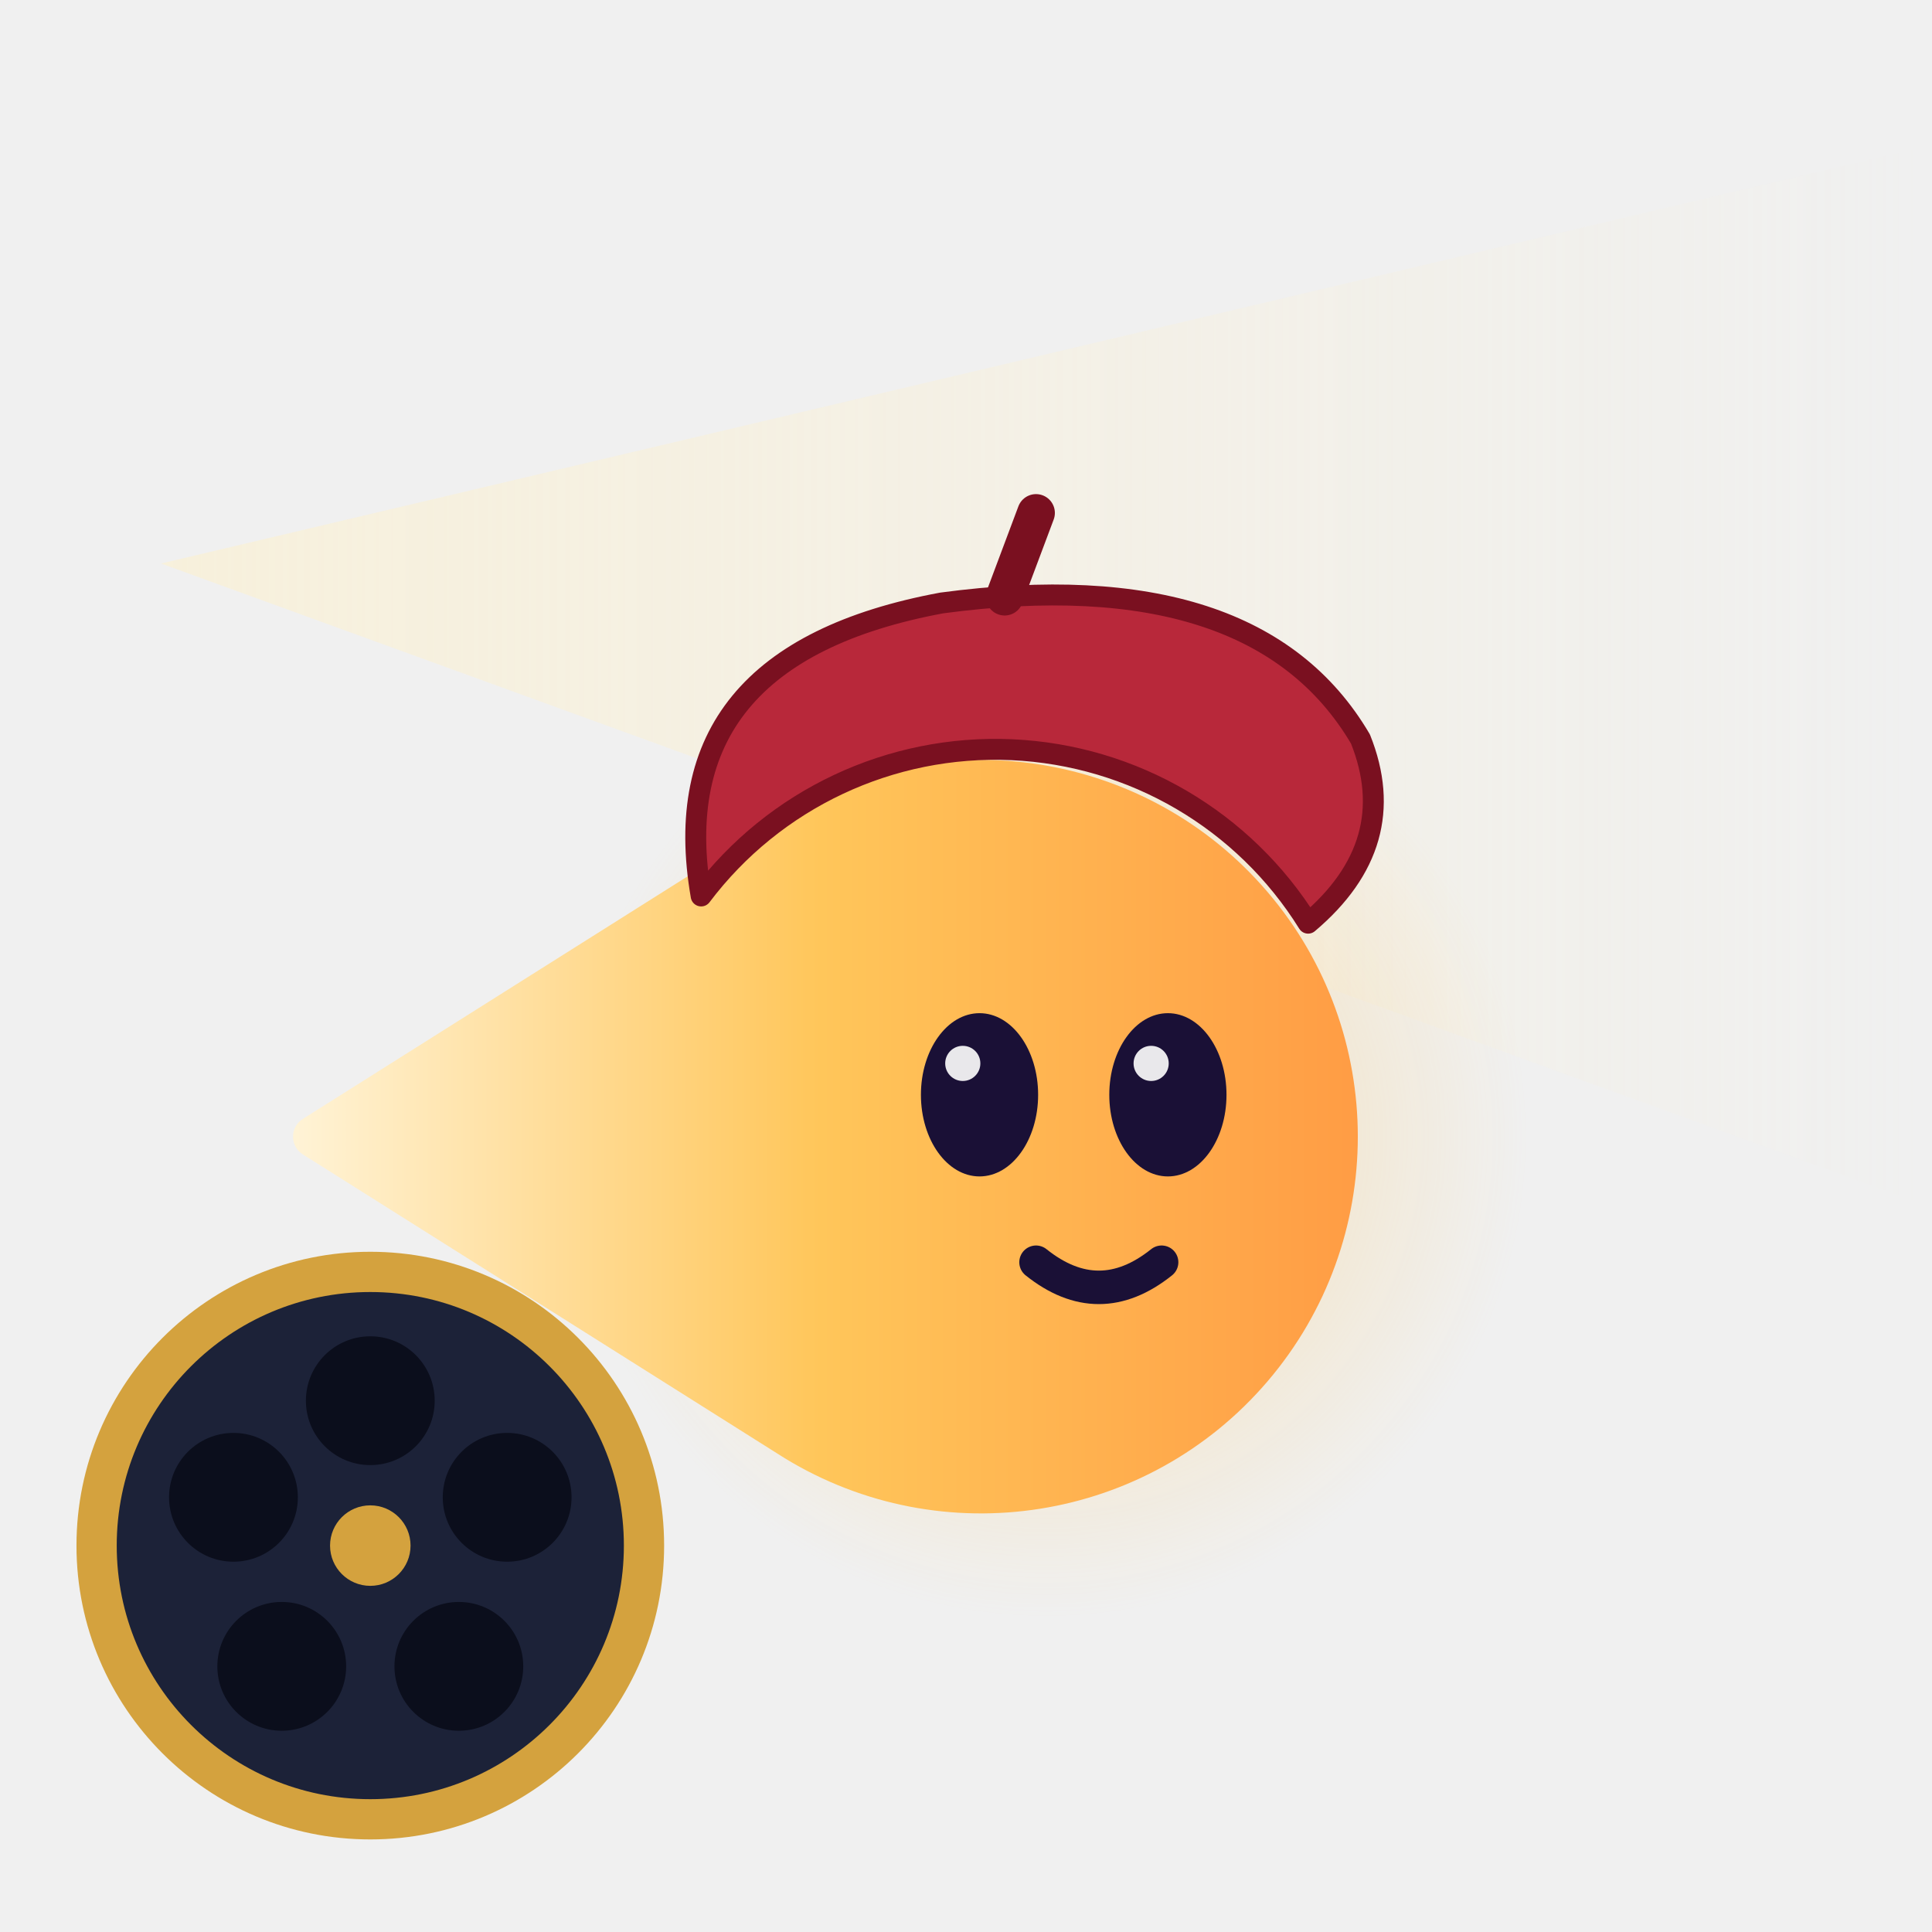
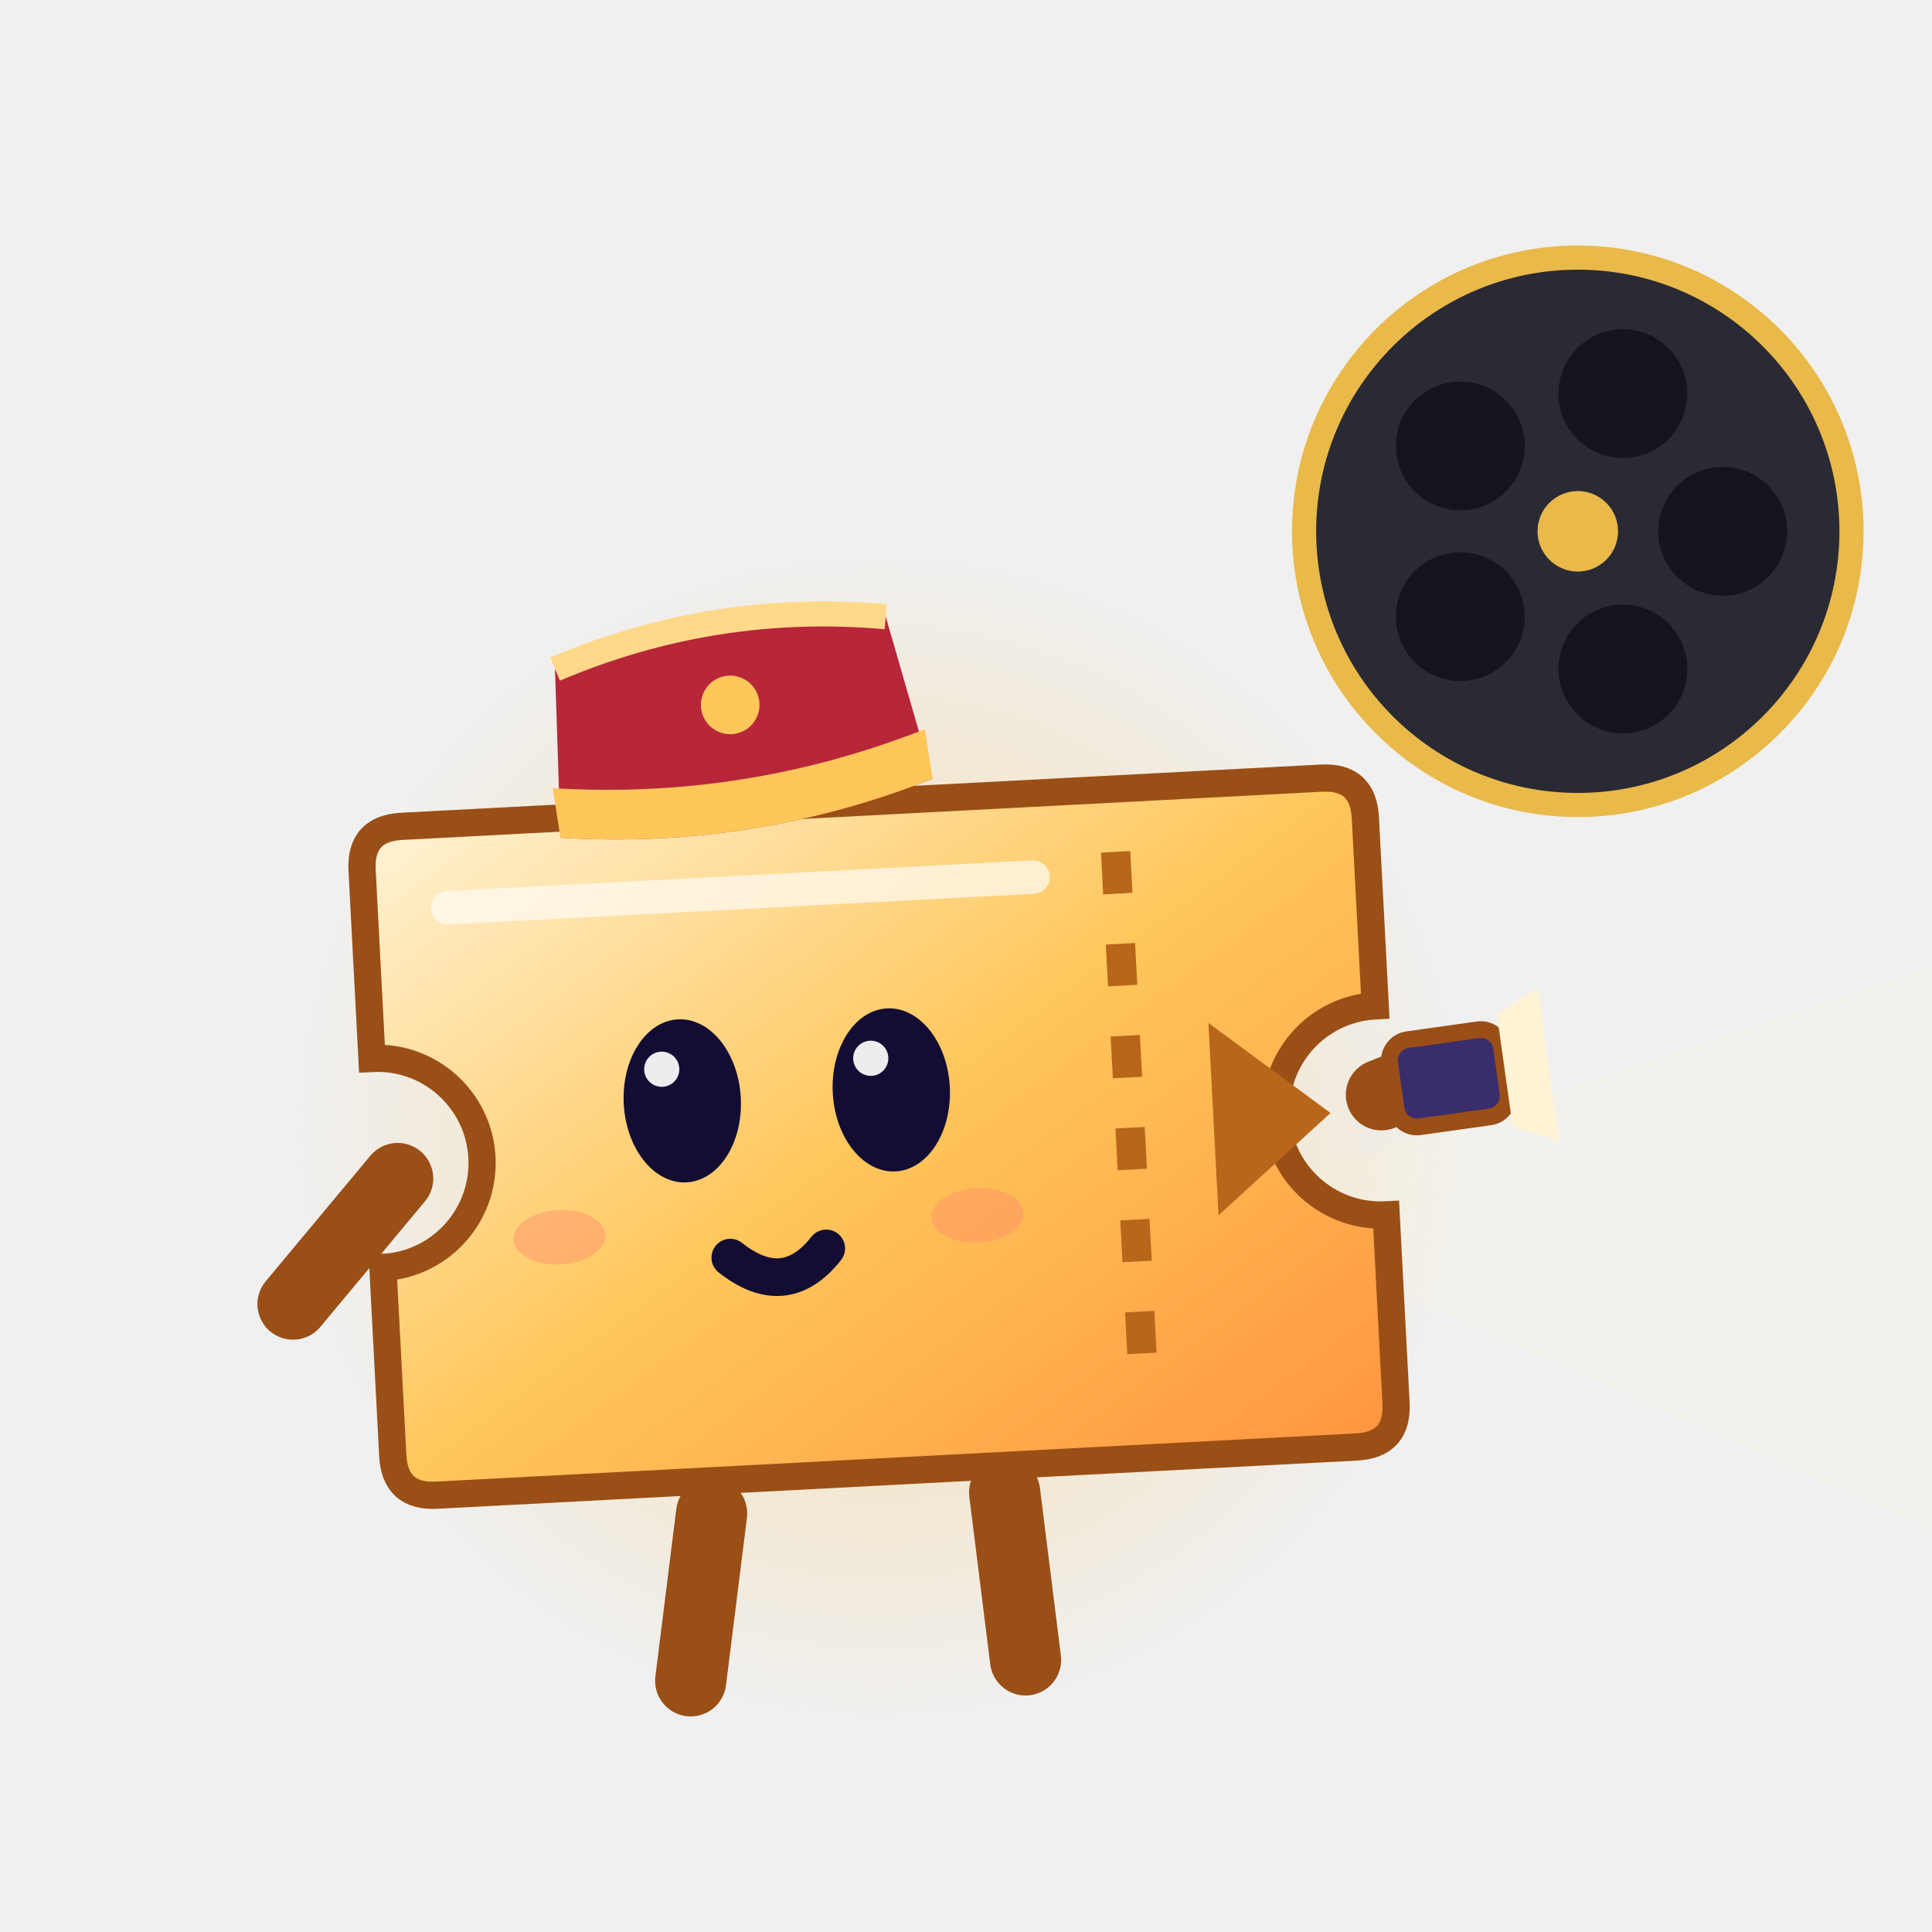
<svg xmlns="http://www.w3.org/2000/svg" viewBox="0 0 240 240" width="240" height="240">
-   <defs>
-     <linearGradient id="sb" x1="0" y1="0" x2="1" y2="0">
-       <stop offset="0" stop-color="#fff1c8" stop-opacity=".5" />
-       <stop offset="1" stop-color="#fff1c8" stop-opacity="0" />
-     </linearGradient>
-   </defs>
-   <path d="M20 70 L240 18 L240 150Z" fill="url(#sb)" />
-   <g transform="translate(46 192)">
-     <circle r="34" fill="#1c2238" stroke="#d4a23e" stroke-width="5" />
-     <circle cx="0" cy="-18" r="8" fill="#0b0e1c" />
-     <circle cx="17" cy="-6" r="8" fill="#0b0e1c" />
-     <circle cx="11" cy="15" r="8" fill="#0b0e1c" />
-     <circle cx="-11" cy="15" r="8" fill="#0b0e1c" />
-     <circle cx="-17" cy="-6" r="8" fill="#0b0e1c" />
-     <circle r="5" fill="#d4a23e" />
+   <g transform="translate(196 66)">
+     <circle r="34" fill="#2a2a34" stroke="#e9b949" stroke-width="3" />
+     <circle cx="18.0" cy="0.0" r="8" fill="#14141c" />
+     <circle cx="5.6" cy="17.1" r="8" fill="#14141c" />
+     <circle cx="-14.6" cy="10.6" r="8" fill="#14141c" />
+     <circle cx="-14.6" cy="-10.6" r="8" fill="#14141c" />
+     <circle cx="5.6" cy="-17.1" r="8" fill="#14141c" />
+     <circle r="5" fill="#e9b949" />
  </g>
+   <path d="M240 120 L150 150 L240 190Z" fill="#fff3c8" opacity=".12" />
  <g transform="translate(26 58) scale(2.6)">
    <defs>
-       <linearGradient id="sif" gradientUnits="userSpaceOnUse" x1="4" y1="0" x2="60" y2="0">
-         <stop offset="0" stop-color="#fff3d6" stop-opacity="1" />
-         <stop offset="0.45" stop-color="#ffc65a" stop-opacity="1" />
-         <stop offset="1" stop-color="#ff9440" stop-opacity="1" />
+       <linearGradient id="csinema-gold" x1="0" y1="0" x2="1" y2="1">
+         <stop offset="0" stop-color="#fff3d6" />
+         <stop offset=".5" stop-color="#ffc65a" />
+         <stop offset="1" stop-color="#ff9440" />
      </linearGradient>
-       <radialGradient id="sig" gradientUnits="userSpaceOnUse" cx="40" cy="32" r="23">
-         <stop offset="0" stop-color="#ffc65a" stop-opacity="0.45" />
+       <radialGradient id="csinema-glow">
+         <stop offset="0" stop-color="#ffc65a" stop-opacity=".5" />
        <stop offset="1" stop-color="#ffc65a" stop-opacity="0" />
      </radialGradient>
    </defs>
-     <circle cx="40" cy="32" r="23" fill="url(#sig)" />
-     <path d="M5 32 L28 17.5 A17 17 0 1 1 28 46.5 Z" fill="url(#sif)" stroke="url(#sif)" stroke-width="2" stroke-linejoin="round" />
-     <ellipse cx="36.8" cy="30" rx="2.8" ry="3.9" fill="#1a1036" />
-     <circle cx="36.0" cy="28.5" r=".84" fill="#fff" opacity=".9" />
-     <ellipse cx="45.8" cy="30" rx="2.8" ry="3.9" fill="#1a1036" />
-     <circle cx="45.0" cy="28.5" r=".84" fill="#fff" opacity=".9" />
-     <path d="M39.5 38 Q42.5 40.4 45.5 38" fill="none" stroke="#1a1036" stroke-width="1.6" stroke-linecap="round" />
-     <path d="M23.5 20.5 Q21.5 9 35 6.5 Q50 4.5 55 13 Q57 18 52.5 21.8 A17.6 17.6 0 0 0 23.5 20.5Z" fill="#b8283a" stroke="#7a1020" stroke-width="1" stroke-linejoin="round" />
-     <path d="M38 6.2 l1.5 -4" stroke="#7a1020" stroke-width="1.8" stroke-linecap="round" />
+     <circle cx="32" cy="32" r="28" fill="url(#csinema-glow)" />
+     <g transform="rotate(-3 32 32)">
+       <path d="M10 16 H54 Q56 16 56 18 V27 A5 5 0 0 0 56 37 V46 Q56 48 54 48 H10 Q8 48 8 46 V37 A5 5 0 0 0 8 27 V18 Q8 16 10 16Z" fill="url(#csinema-gold)" stroke="#9a4f16" stroke-width="1.3" />
+       <path d="M44 19 V45" stroke="#b8661a" stroke-width="1.4" stroke-dasharray="2 2.4" />
+       <path d="M48 27.4 L53.6 32 L48 36.6Z" fill="#b8661a" />
+       <path d="M12 20 H40" stroke="#fffaf0" stroke-width="1.6" opacity=".75" stroke-linecap="round" />
+       <ellipse cx="22.7" cy="29.8" rx="2.8" ry="3.9" fill="#140d33" />
+       <circle cx="21.80" cy="28.24" r="0.84" fill="#fff" opacity=".92" />
+       <ellipse cx="32.7" cy="29.8" rx="2.8" ry="3.9" fill="#140d33" />
+       <circle cx="31.80" cy="28.24" r="0.84" fill="#fff" opacity=".92" />
+       <path d="M24.6 37.4 Q27.1 39.6 29.2 37.2" stroke="#140d33" stroke-width="1.8" fill="none" stroke-linecap="round" />
+       <ellipse cx="16.5" cy="36" rx="2.2" ry="1.3" fill="#ff8f6a" opacity=".45" />
+       <ellipse cx="36.5" cy="36" rx="2.2" ry="1.3" fill="#ff8f6a" opacity=".45" />
+       <g transform="translate(26.5 16)">
+         <g transform="rotate(-6)">
+           <path d="M-9 0 L-8 -8 Q0 -10 8 -8 L9 0 Q0 2 -9 0Z" fill="#b8263a" />
+           <path d="M-9 0 Q0 2 9 0 L9 -2.4 Q0 -.4 -9 -2.4Z" fill="#ffc65a" />
+           <path d="M-8 -8 Q0 -10 8 -8" stroke="#ffd98a" stroke-width="1.2" fill="none" />
+           <circle cx="0" cy="-5" r="1.4" fill="#ffc65a" />
+         </g>
+       </g>
+     </g>
+     <path d="M9 34 L4 40" stroke="#9a4f16" stroke-width="3.4" fill="none" stroke-linecap="round" stroke-linejoin="round" />
+     <path d="M56 30 L58.5 29" stroke="#9a4f16" stroke-width="3.4" fill="none" stroke-linecap="round" stroke-linejoin="round" />
+     <g transform="rotate(-8 60 29)">
+       <rect x="56.5" y="27" width="5.4" height="4.2" rx="1" fill="#3a2d6e" stroke="#9a4f16" stroke-width=".8" />
+       <path d="M61.9 26.4 L64 25.4 V32.8 L61.9 31.8Z" fill="#fff3d6" />
+     </g>
+     <path d="M24 50 L23 58" stroke="#9a4f16" stroke-width="3.4" fill="none" stroke-linecap="round" stroke-linejoin="round" />
+     <path d="M38 49 L39 57" stroke="#9a4f16" stroke-width="3.4" fill="none" stroke-linecap="round" stroke-linejoin="round" />
  </g>
</svg>
